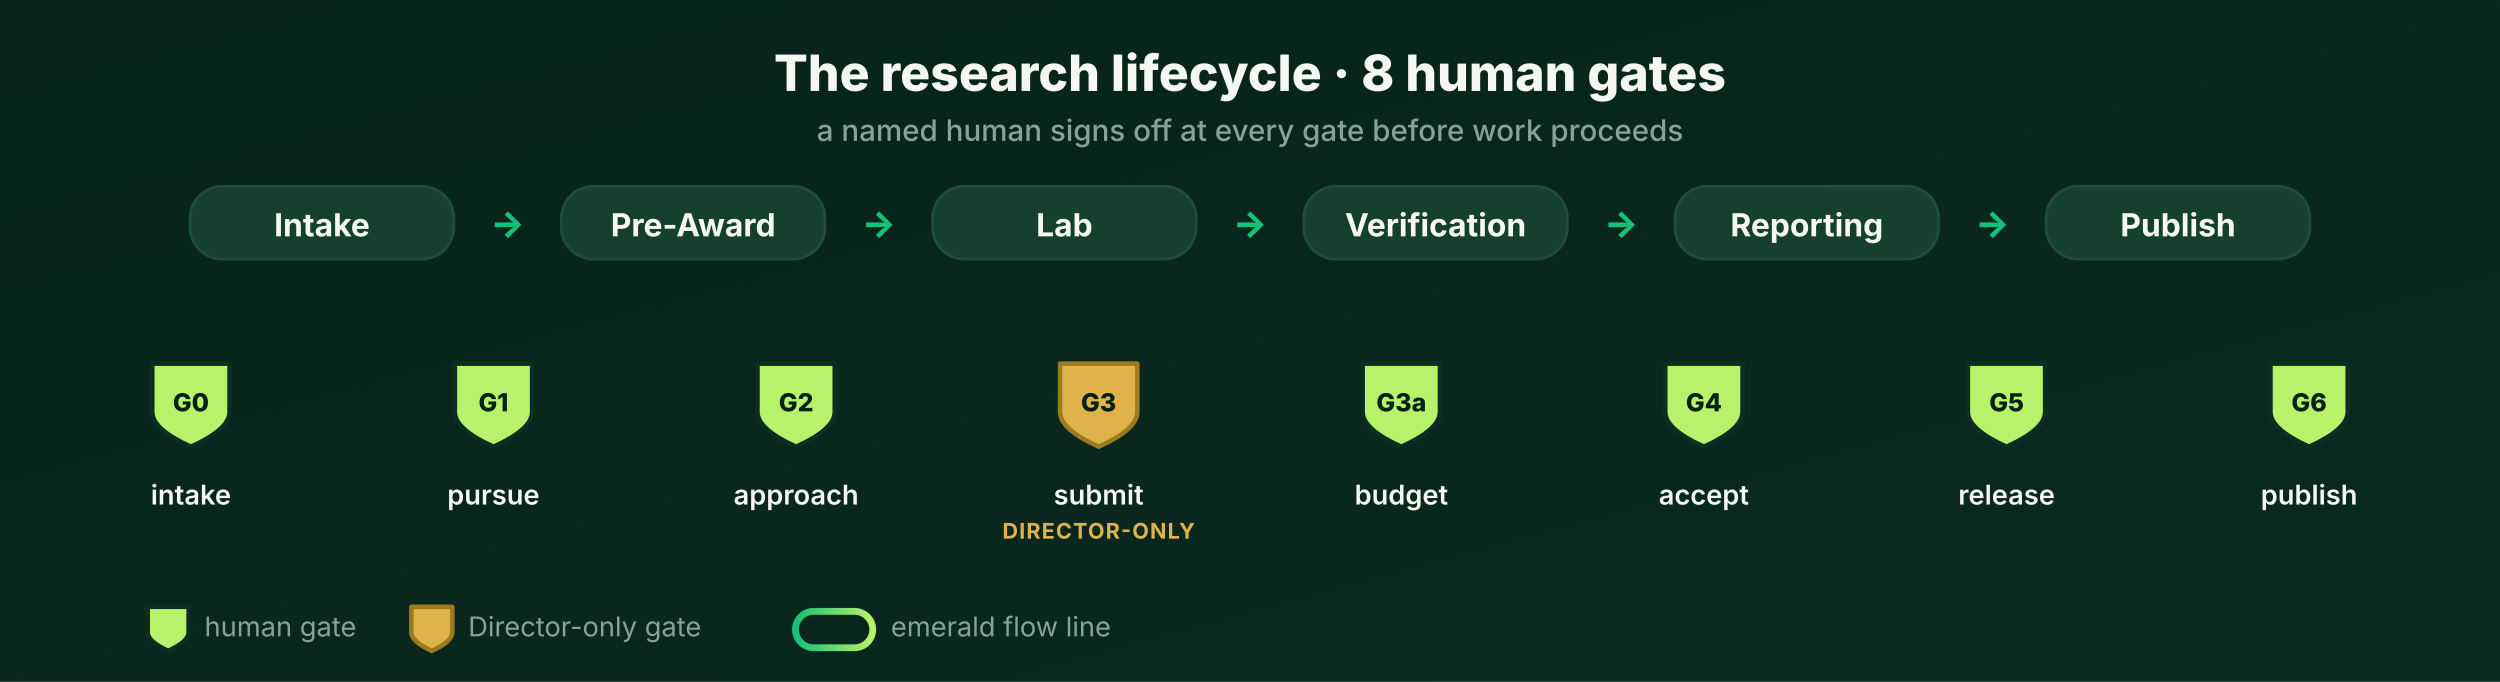
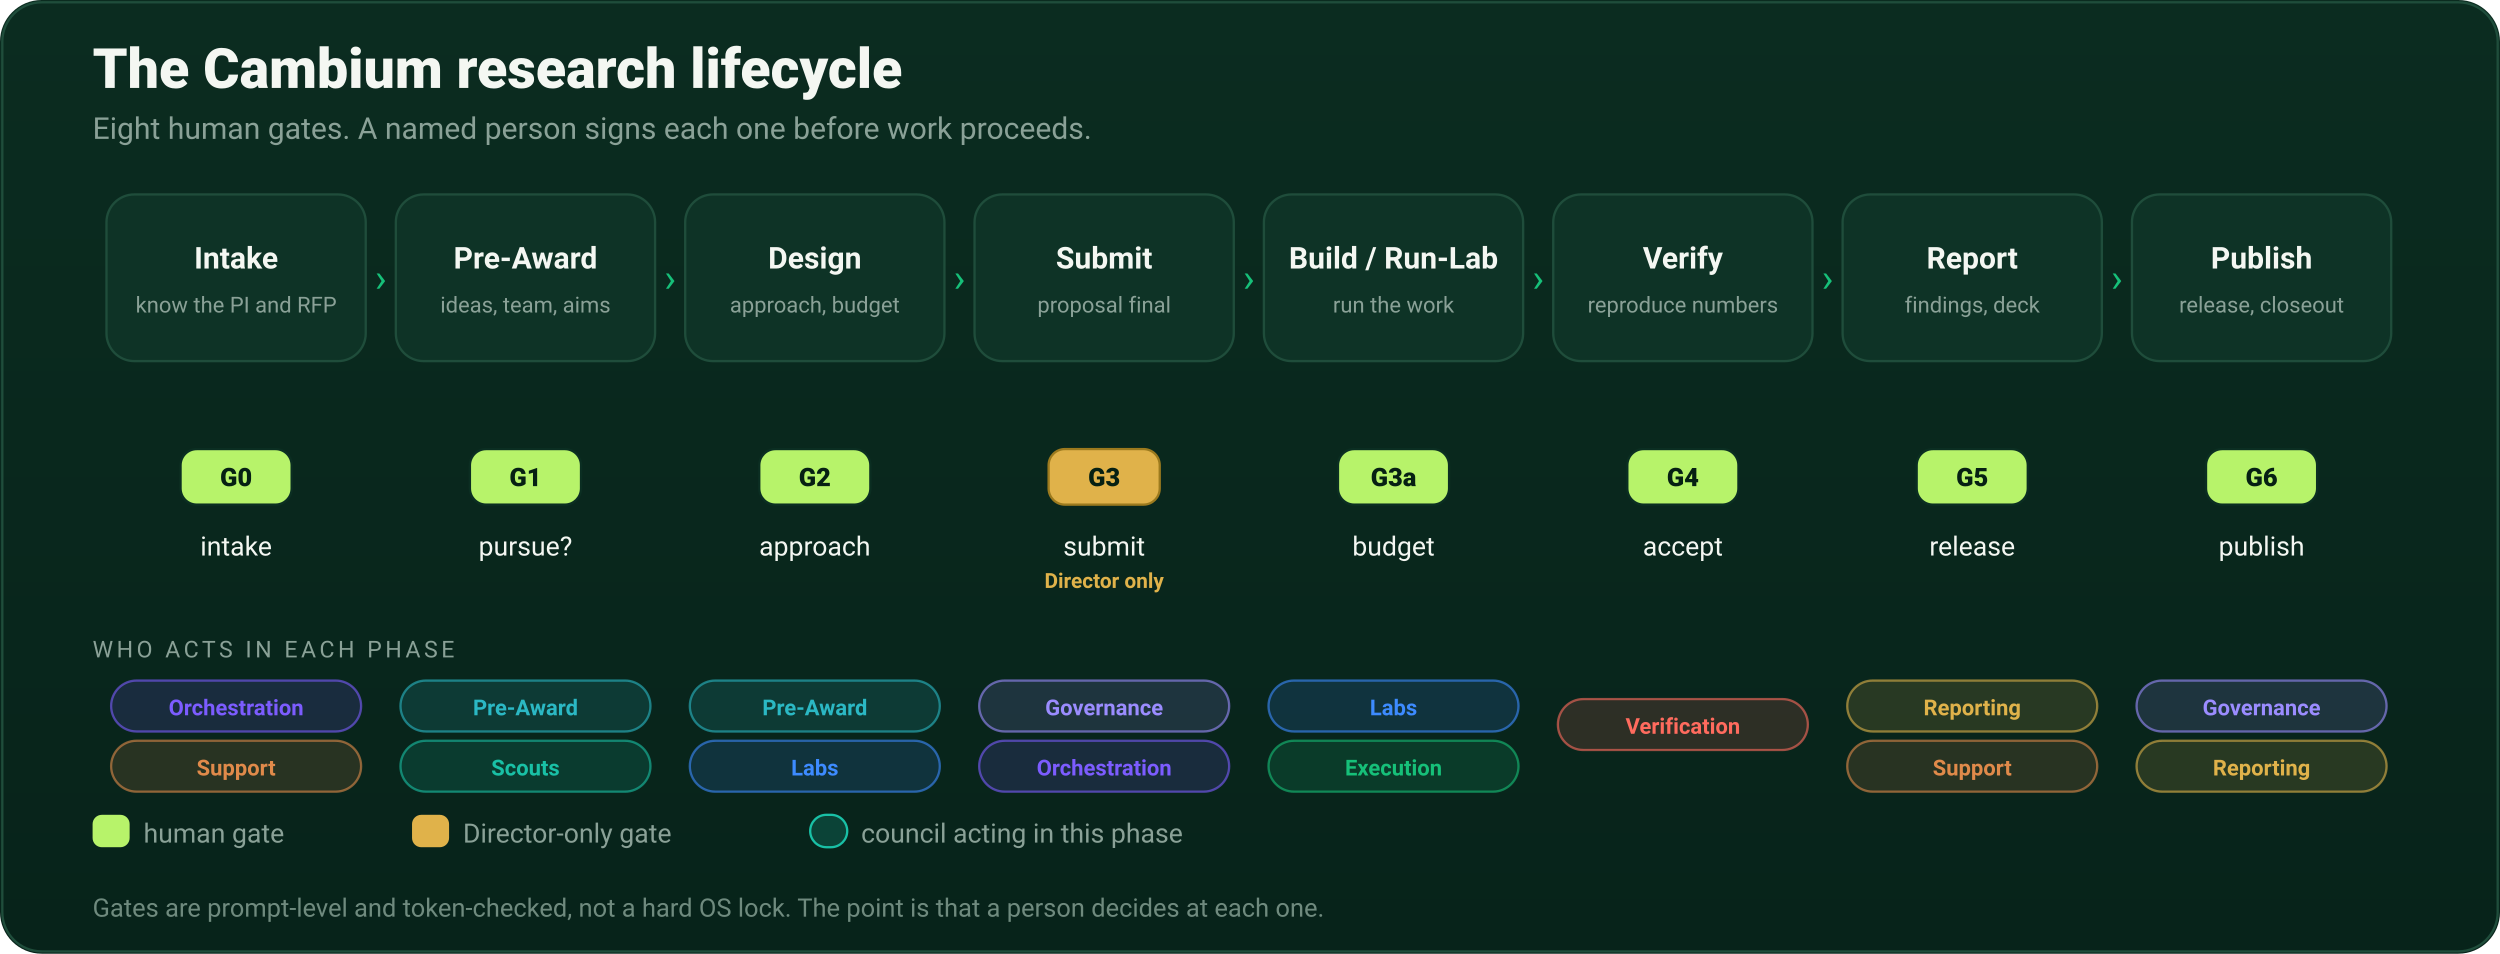
- <svg xmlns="http://www.w3.org/2000/svg" viewBox="0 0 1100 300" width="1100" height="300" font-family="Inter, 'DejaVu Sans', Arial, sans-serif" role="img" aria-label="Cambium research lifecycle · 8 human gates">
+ <svg xmlns="http://www.w3.org/2000/svg" viewBox="0 0 1080 412" font-family="-apple-system,BlinkMacSystemFont,Segoe UI,Roboto,Helvetica,Arial,sans-serif" role="img" aria-label="The Cambium research lifecycle: eight phases (Intake, Pre-Award, Design, Submit, Build/Run-Lab, Verify, Report, Publish), each showing the councils that act in it and the human gate that closes it. A named person signs every gate.">
  <defs>
-     <linearGradient id="bgg" x1="0" y1="0" x2="1" y2="1">
-       <stop offset="0%" stop-color="#07231A" />
-       <stop offset="100%" stop-color="#0A2A1F" />
+     <linearGradient id="lbg" x1="0" y1="0" x2="0" y2="1">
+       <stop offset="0%" stop-color="#0b2c20" />
+       <stop offset="100%" stop-color="#07231a" />
    </linearGradient>
    <linearGradient id="flow" x1="0" y1="0" x2="1" y2="0">
      <stop offset="0%" stop-color="#16C079" />
      <stop offset="100%" stop-color="#B7F36A" />
    </linearGradient>
  </defs>
-   <rect width="1100" height="300" fill="url(#bgg)" />
-   <text x="550.0" y="40" text-anchor="middle" fill="#F4F7F2" font-size="22" font-weight="800">The research lifecycle · 8 human gates</text>
-   <text x="550.0" y="62" text-anchor="middle" fill="#8AA197" font-size="13" font-weight="500">a named human signs off at every gate before work proceeds</text>
-   <line x1="60" y1="178" x2="1040" y2="178" stroke="url(#flow)" stroke-width="4" />
-   <rect x="83.667" y="82" width="116" height="32" rx="14" fill="#15402F" stroke="#1F4D3B" stroke-width="1.2" />
-   <text x="141.667" y="104" text-anchor="middle" fill="#F4F7F2" font-size="14" font-weight="700">Intake</text>
-   <text x="223.333" y="104" text-anchor="middle" fill="#16C079" font-size="16" font-weight="800">→</text>
-   <rect x="247.0" y="82" width="116" height="32" rx="14" fill="#15402F" stroke="#1F4D3B" stroke-width="1.2" />
-   <text x="305.0" y="104" text-anchor="middle" fill="#F4F7F2" font-size="14" font-weight="700">Pre-Award</text>
-   <text x="386.667" y="104" text-anchor="middle" fill="#16C079" font-size="16" font-weight="800">→</text>
-   <rect x="410.333" y="82" width="116" height="32" rx="14" fill="#15402F" stroke="#1F4D3B" stroke-width="1.2" />
-   <text x="468.333" y="104" text-anchor="middle" fill="#F4F7F2" font-size="14" font-weight="700">Lab</text>
-   <text x="550.0" y="104" text-anchor="middle" fill="#16C079" font-size="16" font-weight="800">→</text>
-   <rect x="573.667" y="82" width="116" height="32" rx="14" fill="#15402F" stroke="#1F4D3B" stroke-width="1.2" />
-   <text x="631.667" y="104" text-anchor="middle" fill="#F4F7F2" font-size="14" font-weight="700">Verification</text>
-   <text x="713.333" y="104" text-anchor="middle" fill="#16C079" font-size="16" font-weight="800">→</text>
-   <rect x="737.0" y="82" width="116" height="32" rx="14" fill="#15402F" stroke="#1F4D3B" stroke-width="1.2" />
-   <text x="795.0" y="104" text-anchor="middle" fill="#F4F7F2" font-size="14" font-weight="700">Reporting</text>
-   <text x="876.667" y="104" text-anchor="middle" fill="#16C079" font-size="16" font-weight="800">→</text>
-   <rect x="900.333" y="82" width="116" height="32" rx="14" fill="#15402F" stroke="#1F4D3B" stroke-width="1.2" />
-   <text x="958.333" y="104" text-anchor="middle" fill="#F4F7F2" font-size="14" font-weight="700">Publish</text>
-   <circle cx="84.0" cy="178" r="4" fill="#052015" stroke="#B7F36A" stroke-width="1.5" />
-   <path d="M 67.0 160 L 101.0 160 L 101.0 181.25 Q 101.0 188.9 84.0 196.55 Q 67.0 188.9 67.0 181.25 Z" fill="#B7F36A" stroke="#0B2E22" stroke-width="2" stroke-linejoin="round" />
-   <text x="84.0" y="181" text-anchor="middle" fill="#052015" font-size="11" font-weight="800">G0</text>
-   <text x="84.0" y="222" text-anchor="middle" fill="#F4F7F2" font-size="12" font-weight="600">intake</text>
-   <circle cx="217.1" cy="178" r="4" fill="#052015" stroke="#B7F36A" stroke-width="1.5" />
-   <path d="M 200.143 160 L 234.143 160 L 234.143 181.25 Q 234.143 188.9 217.143 196.55 Q 200.143 188.9 200.143 181.25 Z" fill="#B7F36A" stroke="#0B2E22" stroke-width="2" stroke-linejoin="round" />
-   <text x="217.1" y="181" text-anchor="middle" fill="#052015" font-size="11" font-weight="800">G1</text>
-   <text x="217.1" y="222" text-anchor="middle" fill="#F4F7F2" font-size="12" font-weight="600">pursue</text>
-   <circle cx="350.3" cy="178" r="4" fill="#052015" stroke="#B7F36A" stroke-width="1.5" />
-   <path d="M 333.286 160 L 367.286 160 L 367.286 181.25 Q 367.286 188.9 350.286 196.55 Q 333.286 188.9 333.286 181.25 Z" fill="#B7F36A" stroke="#0B2E22" stroke-width="2" stroke-linejoin="round" />
-   <text x="350.3" y="181" text-anchor="middle" fill="#052015" font-size="11" font-weight="800">G2</text>
-   <text x="350.3" y="222" text-anchor="middle" fill="#F4F7F2" font-size="12" font-weight="600">approach</text>
-   <circle cx="483.4" cy="178" r="4" fill="#052015" stroke="#B7F36A" stroke-width="1.5" />
-   <path d="M 466.429 160 L 500.429 160 L 500.429 181.25 Q 500.429 188.9 483.429 196.55 Q 466.429 188.9 466.429 181.25 Z" fill="#E0B24A" stroke="#9C7A1E" stroke-width="2" stroke-linejoin="round" />
-   <text x="483.4" y="181" text-anchor="middle" fill="#052015" font-size="11" font-weight="800">G3</text>
-   <text x="483.4" y="222" text-anchor="middle" fill="#F4F7F2" font-size="12" font-weight="600">submit</text>
-   <text x="483.4" y="237" text-anchor="middle" fill="#E0B24A" font-size="9.5" font-weight="700" letter-spacing="0.5">DIRECTOR-ONLY</text>
-   <circle cx="616.6" cy="178" r="4" fill="#052015" stroke="#B7F36A" stroke-width="1.5" />
-   <path d="M 599.571 160 L 633.571 160 L 633.571 181.25 Q 633.571 188.9 616.571 196.55 Q 599.571 188.9 599.571 181.25 Z" fill="#B7F36A" stroke="#0B2E22" stroke-width="2" stroke-linejoin="round" />
-   <text x="616.6" y="181" text-anchor="middle" fill="#052015" font-size="11" font-weight="800">G3a</text>
-   <text x="616.6" y="222" text-anchor="middle" fill="#F4F7F2" font-size="12" font-weight="600">budget</text>
-   <circle cx="749.7" cy="178" r="4" fill="#052015" stroke="#B7F36A" stroke-width="1.5" />
-   <path d="M 732.714 160 L 766.714 160 L 766.714 181.25 Q 766.714 188.9 749.714 196.55 Q 732.714 188.9 732.714 181.25 Z" fill="#B7F36A" stroke="#0B2E22" stroke-width="2" stroke-linejoin="round" />
-   <text x="749.7" y="181" text-anchor="middle" fill="#052015" font-size="11" font-weight="800">G4</text>
-   <text x="749.7" y="222" text-anchor="middle" fill="#F4F7F2" font-size="12" font-weight="600">accept</text>
-   <circle cx="882.9" cy="178" r="4" fill="#052015" stroke="#B7F36A" stroke-width="1.5" />
-   <path d="M 865.857 160 L 899.857 160 L 899.857 181.25 Q 899.857 188.9 882.857 196.55 Q 865.857 188.9 865.857 181.25 Z" fill="#B7F36A" stroke="#0B2E22" stroke-width="2" stroke-linejoin="round" />
-   <text x="882.9" y="181" text-anchor="middle" fill="#052015" font-size="11" font-weight="800">G5</text>
-   <text x="882.9" y="222" text-anchor="middle" fill="#F4F7F2" font-size="12" font-weight="600">release</text>
-   <circle cx="1016.0" cy="178" r="4" fill="#052015" stroke="#B7F36A" stroke-width="1.5" />
-   <path d="M 999.0 160 L 1033.0 160 L 1033.0 181.25 Q 1033.0 188.9 1016.0 196.55 Q 999.0 188.9 999.0 181.25 Z" fill="#B7F36A" stroke="#0B2E22" stroke-width="2" stroke-linejoin="round" />
-   <text x="1016.0" y="181" text-anchor="middle" fill="#052015" font-size="11" font-weight="800">G6</text>
-   <text x="1016.0" y="222" text-anchor="middle" fill="#F4F7F2" font-size="12" font-weight="600">publish</text>
-   <path d="M 65 267 L 83 267 L 83 278.25 Q 83 282.3 74 286.35 Q 65 282.3 65 278.25 Z" fill="#B7F36A" stroke="#0B2E22" stroke-width="2" stroke-linejoin="round" />
-   <text x="90" y="280" fill="#8AA197" font-size="12">human gate</text>
-   <path d="M 181 267 L 199 267 L 199 278.25 Q 199 282.3 190 286.35 Q 181 282.3 181 278.25 Z" fill="#E0B24A" stroke="#9C7A1E" stroke-width="2" stroke-linejoin="round" />
-   <text x="206" y="280" fill="#8AA197" font-size="12">Director-only gate</text>
-   <rect x="350" y="269" width="34" height="16" rx="8" fill="none" stroke="url(#flow)" stroke-width="3" />
-   <text x="392" y="280" fill="#8AA197" font-size="12">emerald flow line</text>
+   <rect width="1080" height="412" rx="18" fill="url(#lbg)" />
+   <rect x="1" y="1" width="1078" height="410" rx="17" fill="none" stroke="#1F4D3B" />
+   <text x="40" y="38" font-size="24" font-weight="800" fill="#F4F7F2">The Cambium research lifecycle</text>
+   <text x="40" y="60" font-size="13" fill="#8AA197">Eight human gates. A named person signs each one before work proceeds.</text>
+   <line x1="40" y1="206" x2="1040" y2="206" stroke="url(#flow)" stroke-width="5" stroke-linecap="round" />
+   <rect x="46" y="84" width="112" height="72" rx="12" fill="#0E3326" stroke="#1F4D3B" />
+   <text x="102" y="116" text-anchor="middle" font-size="13" font-weight="700" fill="#F4F7F2">Intake</text>
+   <text x="102" y="135" text-anchor="middle" font-size="9.5" fill="#8AA197">know the PI and RFP</text>
+   <text x="164.5" y="126" text-anchor="middle" font-size="17" fill="#16C079">›</text>
+   <rect x="171" y="84" width="112" height="72" rx="12" fill="#0E3326" stroke="#1F4D3B" />
+   <text x="227" y="116" text-anchor="middle" font-size="13" font-weight="700" fill="#F4F7F2">Pre-Award</text>
+   <text x="227" y="135" text-anchor="middle" font-size="9.5" fill="#8AA197">ideas, team, aims</text>
+   <text x="289.5" y="126" text-anchor="middle" font-size="17" fill="#16C079">›</text>
+   <rect x="296" y="84" width="112" height="72" rx="12" fill="#0E3326" stroke="#1F4D3B" />
+   <text x="352" y="116" text-anchor="middle" font-size="13" font-weight="700" fill="#F4F7F2">Design</text>
+   <text x="352" y="135" text-anchor="middle" font-size="9.5" fill="#8AA197">approach, budget</text>
+   <text x="414.5" y="126" text-anchor="middle" font-size="17" fill="#16C079">›</text>
+   <rect x="421" y="84" width="112" height="72" rx="12" fill="#0E3326" stroke="#1F4D3B" />
+   <text x="477" y="116" text-anchor="middle" font-size="13" font-weight="700" fill="#F4F7F2">Submit</text>
+   <text x="477" y="135" text-anchor="middle" font-size="9.5" fill="#8AA197">proposal final</text>
+   <text x="539.5" y="126" text-anchor="middle" font-size="17" fill="#16C079">›</text>
+   <rect x="546" y="84" width="112" height="72" rx="12" fill="#0E3326" stroke="#1F4D3B" />
+   <text x="602" y="116" text-anchor="middle" font-size="13" font-weight="700" fill="#F4F7F2">Build / Run-Lab</text>
+   <text x="602" y="135" text-anchor="middle" font-size="9.5" fill="#8AA197">run the work</text>
+   <text x="664.5" y="126" text-anchor="middle" font-size="17" fill="#16C079">›</text>
+   <rect x="671" y="84" width="112" height="72" rx="12" fill="#0E3326" stroke="#1F4D3B" />
+   <text x="727" y="116" text-anchor="middle" font-size="13" font-weight="700" fill="#F4F7F2">Verify</text>
+   <text x="727" y="135" text-anchor="middle" font-size="9.5" fill="#8AA197">reproduce numbers</text>
+   <text x="789.5" y="126" text-anchor="middle" font-size="17" fill="#16C079">›</text>
+   <rect x="796" y="84" width="112" height="72" rx="12" fill="#0E3326" stroke="#1F4D3B" />
+   <text x="852" y="116" text-anchor="middle" font-size="13" font-weight="700" fill="#F4F7F2">Report</text>
+   <text x="852" y="135" text-anchor="middle" font-size="9.5" fill="#8AA197">findings, deck</text>
+   <text x="914.5" y="126" text-anchor="middle" font-size="17" fill="#16C079">›</text>
+   <rect x="921" y="84" width="112" height="72" rx="12" fill="#0E3326" stroke="#1F4D3B" />
+   <text x="977" y="116" text-anchor="middle" font-size="13" font-weight="700" fill="#F4F7F2">Publish</text>
+   <text x="977" y="135" text-anchor="middle" font-size="9.5" fill="#8AA197">release, closeout</text>
+   <rect x="78" y="194" width="48" height="24" rx="7" fill="#B7F36A" stroke="#0B2E22" />
+   <text x="102" y="210" text-anchor="middle" font-size="11" font-weight="800" fill="#062013">G0</text>
+   <text x="102" y="240" text-anchor="middle" font-size="11.5" fill="#F4F7F2">intake</text>
+   <rect x="203" y="194" width="48" height="24" rx="7" fill="#B7F36A" stroke="#0B2E22" />
+   <text x="227" y="210" text-anchor="middle" font-size="11" font-weight="800" fill="#062013">G1</text>
+   <text x="227" y="240" text-anchor="middle" font-size="11.5" fill="#F4F7F2">pursue?</text>
+   <rect x="328" y="194" width="48" height="24" rx="7" fill="#B7F36A" stroke="#0B2E22" />
+   <text x="352" y="210" text-anchor="middle" font-size="11" font-weight="800" fill="#062013">G2</text>
+   <text x="352" y="240" text-anchor="middle" font-size="11.5" fill="#F4F7F2">approach</text>
+   <rect x="453" y="194" width="48" height="24" rx="7" fill="#E0B24A" stroke="#9C7A1E" />
+   <text x="477" y="210" text-anchor="middle" font-size="11" font-weight="800" fill="#062013">G3</text>
+   <text x="477" y="240" text-anchor="middle" font-size="11.5" fill="#F4F7F2">submit</text>
+   <text x="477" y="254" text-anchor="middle" font-size="9" font-weight="700" fill="#E0B24A">Director only</text>
+   <rect x="578" y="194" width="48" height="24" rx="7" fill="#B7F36A" stroke="#0B2E22" />
+   <text x="602" y="210" text-anchor="middle" font-size="11" font-weight="800" fill="#062013">G3a</text>
+   <text x="602" y="240" text-anchor="middle" font-size="11.5" fill="#F4F7F2">budget</text>
+   <rect x="703" y="194" width="48" height="24" rx="7" fill="#B7F36A" stroke="#0B2E22" />
+   <text x="727" y="210" text-anchor="middle" font-size="11" font-weight="800" fill="#062013">G4</text>
+   <text x="727" y="240" text-anchor="middle" font-size="11.5" fill="#F4F7F2">accept</text>
+   <rect x="828" y="194" width="48" height="24" rx="7" fill="#B7F36A" stroke="#0B2E22" />
+   <text x="852" y="210" text-anchor="middle" font-size="11" font-weight="800" fill="#062013">G5</text>
+   <text x="852" y="240" text-anchor="middle" font-size="11.5" fill="#F4F7F2">release</text>
+   <rect x="953" y="194" width="48" height="24" rx="7" fill="#B7F36A" stroke="#0B2E22" />
+   <text x="977" y="210" text-anchor="middle" font-size="11" font-weight="800" fill="#062013">G6</text>
+   <text x="977" y="240" text-anchor="middle" font-size="11.5" fill="#F4F7F2">publish</text>
+   <text x="40" y="284" font-size="10" letter-spacing="1.5" fill="#8AA197">WHO ACTS IN EACH PHASE</text>
+   <rect x="48" y="294" width="108" height="22" rx="11" fill="#7C5CFF" fill-opacity="0.15" stroke="#7C5CFF" stroke-opacity="0.6" />
+   <text x="102" y="309" text-anchor="middle" font-size="9.5" font-weight="700" fill="#7C5CFF">Orchestration</text>
+   <rect x="48" y="320" width="108" height="22" rx="11" fill="#E08A4A" fill-opacity="0.15" stroke="#E08A4A" stroke-opacity="0.6" />
+   <text x="102" y="335" text-anchor="middle" font-size="9.5" font-weight="700" fill="#E08A4A">Support</text>
+   <rect x="173" y="294" width="108" height="22" rx="11" fill="#2BB8C4" fill-opacity="0.15" stroke="#2BB8C4" stroke-opacity="0.6" />
+   <text x="227" y="309" text-anchor="middle" font-size="9.5" font-weight="700" fill="#2BB8C4">Pre-Award</text>
+   <rect x="173" y="320" width="108" height="22" rx="11" fill="#19C0A6" fill-opacity="0.15" stroke="#19C0A6" stroke-opacity="0.6" />
+   <text x="227" y="335" text-anchor="middle" font-size="9.5" font-weight="700" fill="#19C0A6">Scouts</text>
+   <rect x="298" y="294" width="108" height="22" rx="11" fill="#2BB8C4" fill-opacity="0.15" stroke="#2BB8C4" stroke-opacity="0.6" />
+   <text x="352" y="309" text-anchor="middle" font-size="9.5" font-weight="700" fill="#2BB8C4">Pre-Award</text>
+   <rect x="298" y="320" width="108" height="22" rx="11" fill="#3D8BFF" fill-opacity="0.15" stroke="#3D8BFF" stroke-opacity="0.6" />
+   <text x="352" y="335" text-anchor="middle" font-size="9.5" font-weight="700" fill="#3D8BFF">Labs</text>
+   <rect x="423" y="294" width="108" height="22" rx="11" fill="#9B8CFF" fill-opacity="0.15" stroke="#9B8CFF" stroke-opacity="0.6" />
+   <text x="477" y="309" text-anchor="middle" font-size="9.5" font-weight="700" fill="#9B8CFF">Governance</text>
+   <rect x="423" y="320" width="108" height="22" rx="11" fill="#7C5CFF" fill-opacity="0.15" stroke="#7C5CFF" stroke-opacity="0.6" />
+   <text x="477" y="335" text-anchor="middle" font-size="9.5" font-weight="700" fill="#7C5CFF">Orchestration</text>
+   <rect x="548" y="294" width="108" height="22" rx="11" fill="#3D8BFF" fill-opacity="0.15" stroke="#3D8BFF" stroke-opacity="0.6" />
+   <text x="602" y="309" text-anchor="middle" font-size="9.5" font-weight="700" fill="#3D8BFF">Labs</text>
+   <rect x="548" y="320" width="108" height="22" rx="11" fill="#16C079" fill-opacity="0.15" stroke="#16C079" stroke-opacity="0.6" />
+   <text x="602" y="335" text-anchor="middle" font-size="9.5" font-weight="700" fill="#16C079">Execution</text>
+   <rect x="673" y="302" width="108" height="22" rx="11" fill="#FF6B5E" fill-opacity="0.15" stroke="#FF6B5E" stroke-opacity="0.6" />
+   <text x="727" y="317" text-anchor="middle" font-size="9.5" font-weight="700" fill="#FF6B5E">Verification</text>
+   <rect x="798" y="294" width="108" height="22" rx="11" fill="#E0B24A" fill-opacity="0.15" stroke="#E0B24A" stroke-opacity="0.6" />
+   <text x="852" y="309" text-anchor="middle" font-size="9.5" font-weight="700" fill="#E0B24A">Reporting</text>
+   <rect x="798" y="320" width="108" height="22" rx="11" fill="#E08A4A" fill-opacity="0.15" stroke="#E08A4A" stroke-opacity="0.6" />
+   <text x="852" y="335" text-anchor="middle" font-size="9.5" font-weight="700" fill="#E08A4A">Support</text>
+   <rect x="923" y="294" width="108" height="22" rx="11" fill="#9B8CFF" fill-opacity="0.15" stroke="#9B8CFF" stroke-opacity="0.6" />
+   <text x="977" y="309" text-anchor="middle" font-size="9.5" font-weight="700" fill="#9B8CFF">Governance</text>
+   <rect x="923" y="320" width="108" height="22" rx="11" fill="#E0B24A" fill-opacity="0.15" stroke="#E0B24A" stroke-opacity="0.6" />
+   <text x="977" y="335" text-anchor="middle" font-size="9.5" font-weight="700" fill="#E0B24A">Reporting</text>
+   <rect x="40" y="352" width="16" height="14" rx="4" fill="#B7F36A" />
+   <text x="62" y="364" font-size="11.5" fill="#8AA197">human gate</text>
+   <rect x="178" y="352" width="16" height="14" rx="4" fill="#E0B24A" />
+   <text x="200" y="364" font-size="11.5" fill="#8AA197">Director-only gate</text>
+   <rect x="350" y="352" width="16" height="14" rx="7" fill="#19C0A6" fill-opacity="0.2" stroke="#19C0A6" />
+   <text x="372" y="364" font-size="11.5" fill="#8AA197">council acting in this phase</text>
+   <text x="40" y="396" font-size="11" fill="#6f8a7e">Gates are prompt-level and token-checked, not a hard OS lock. The point is that a person decides at each one.</text>
</svg>
